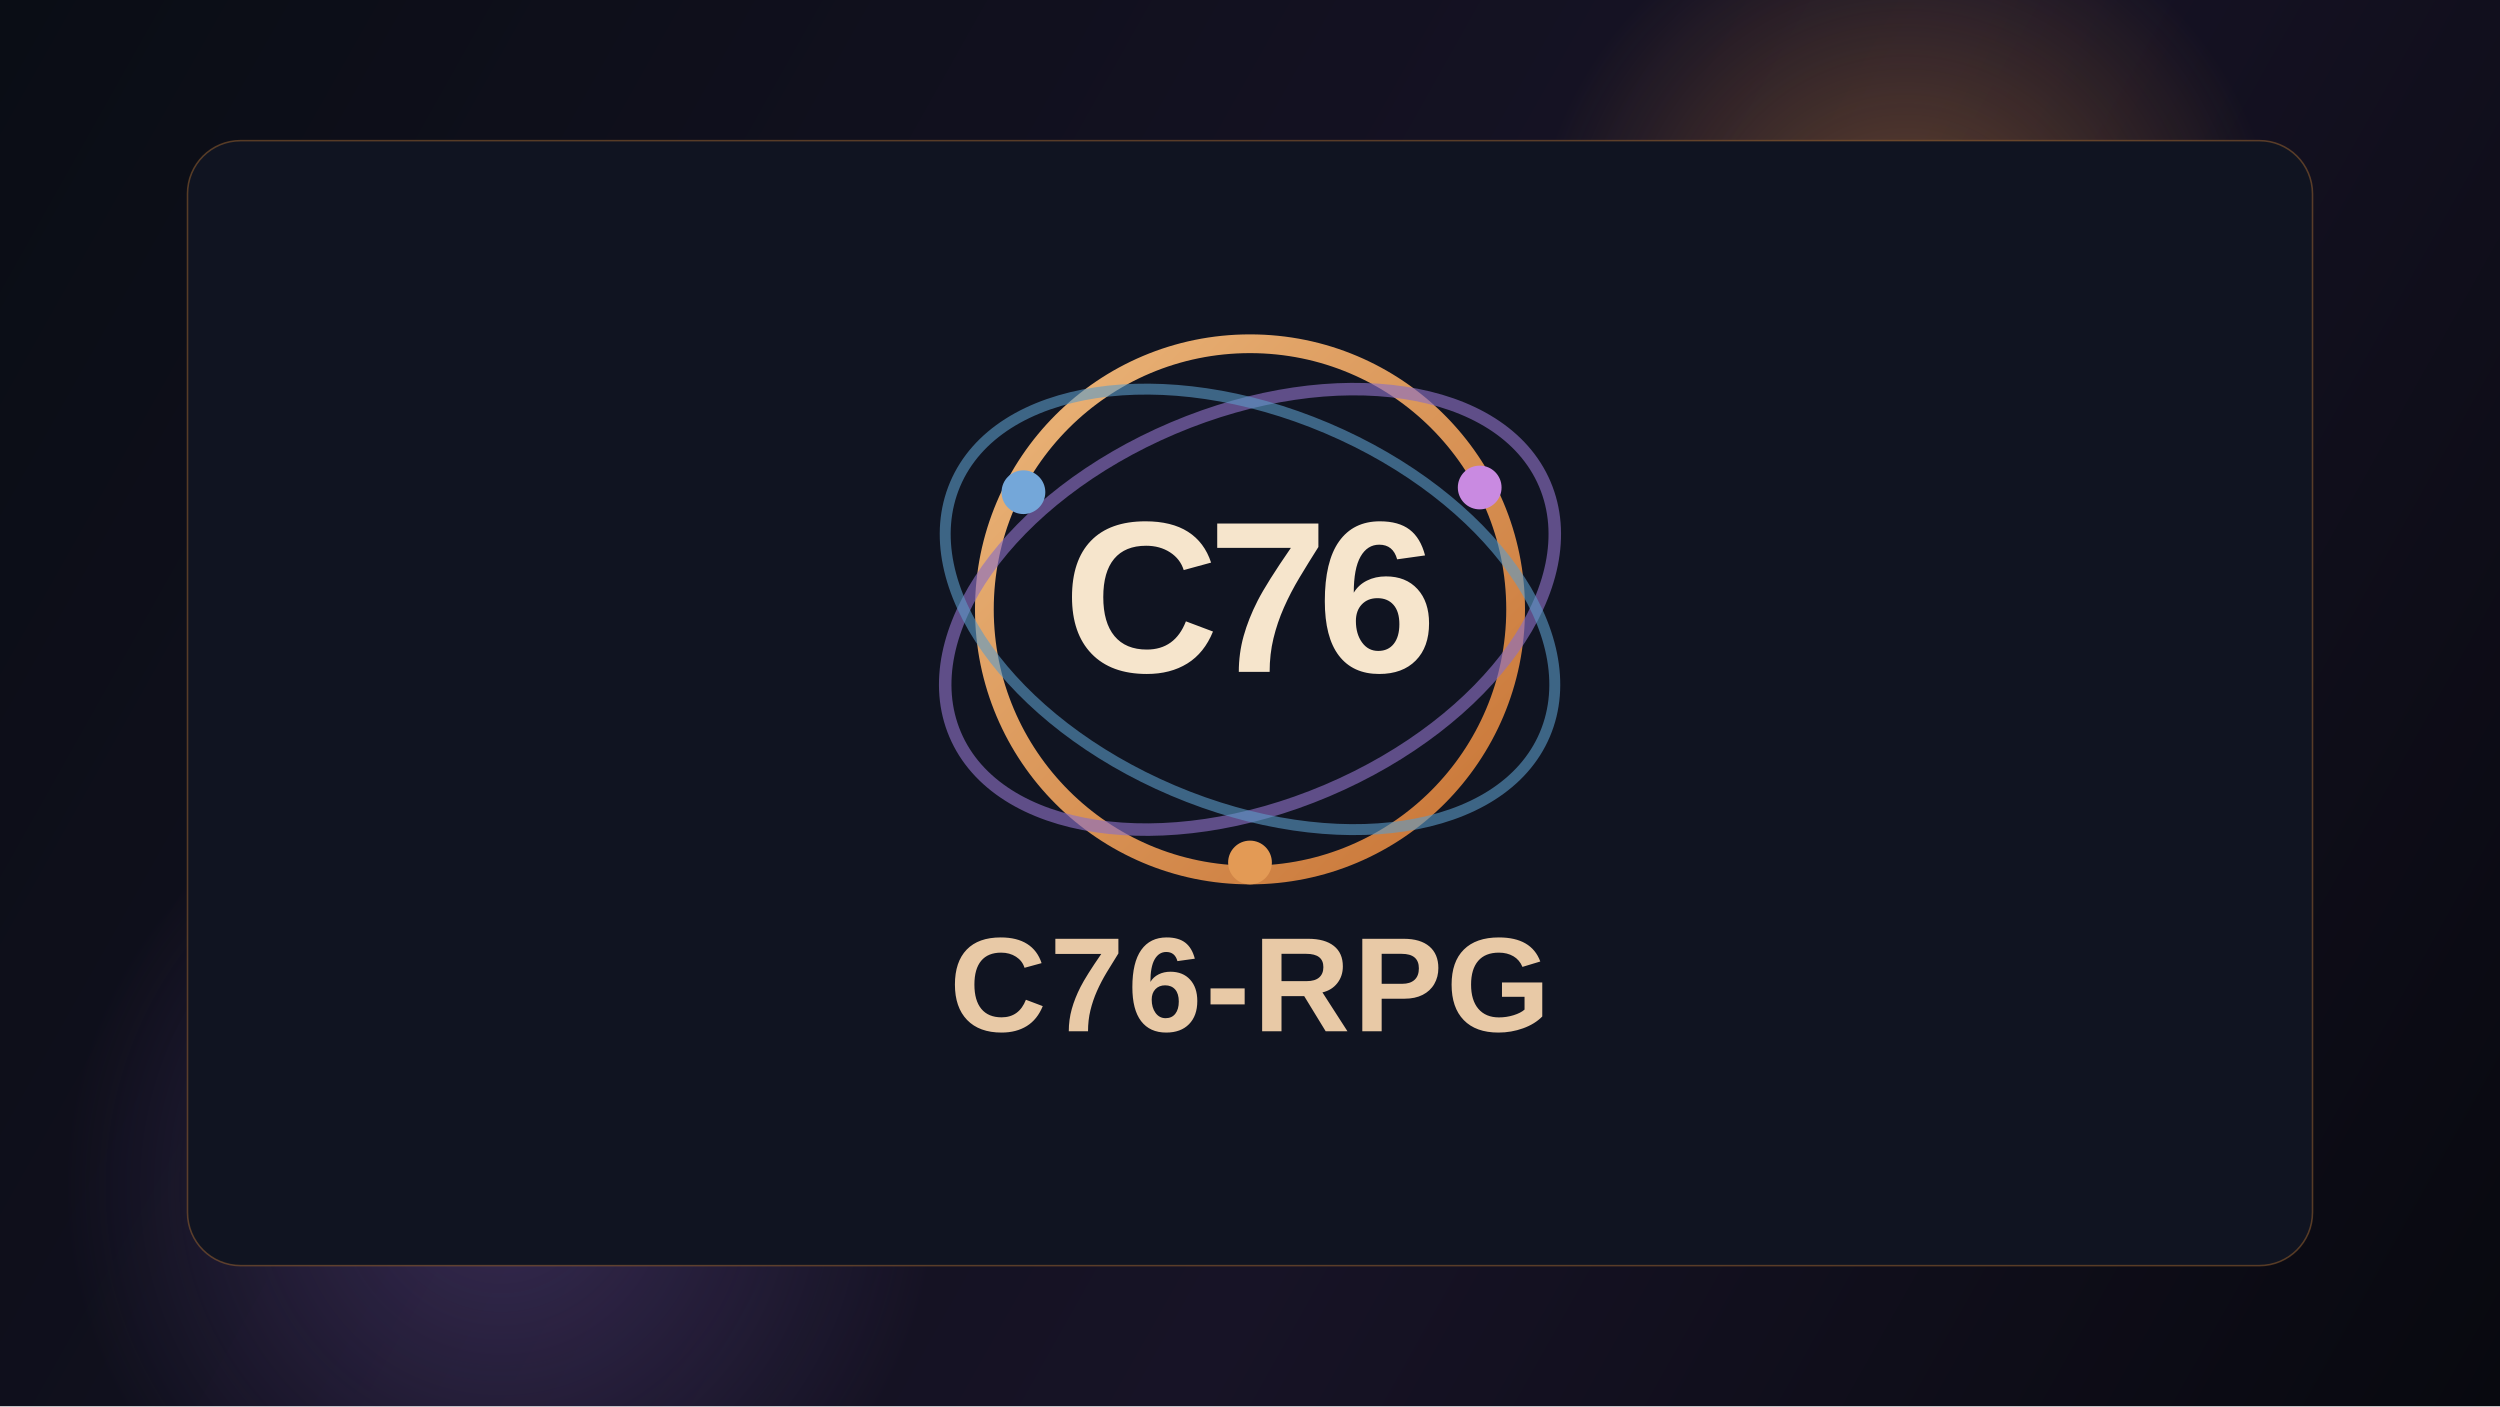
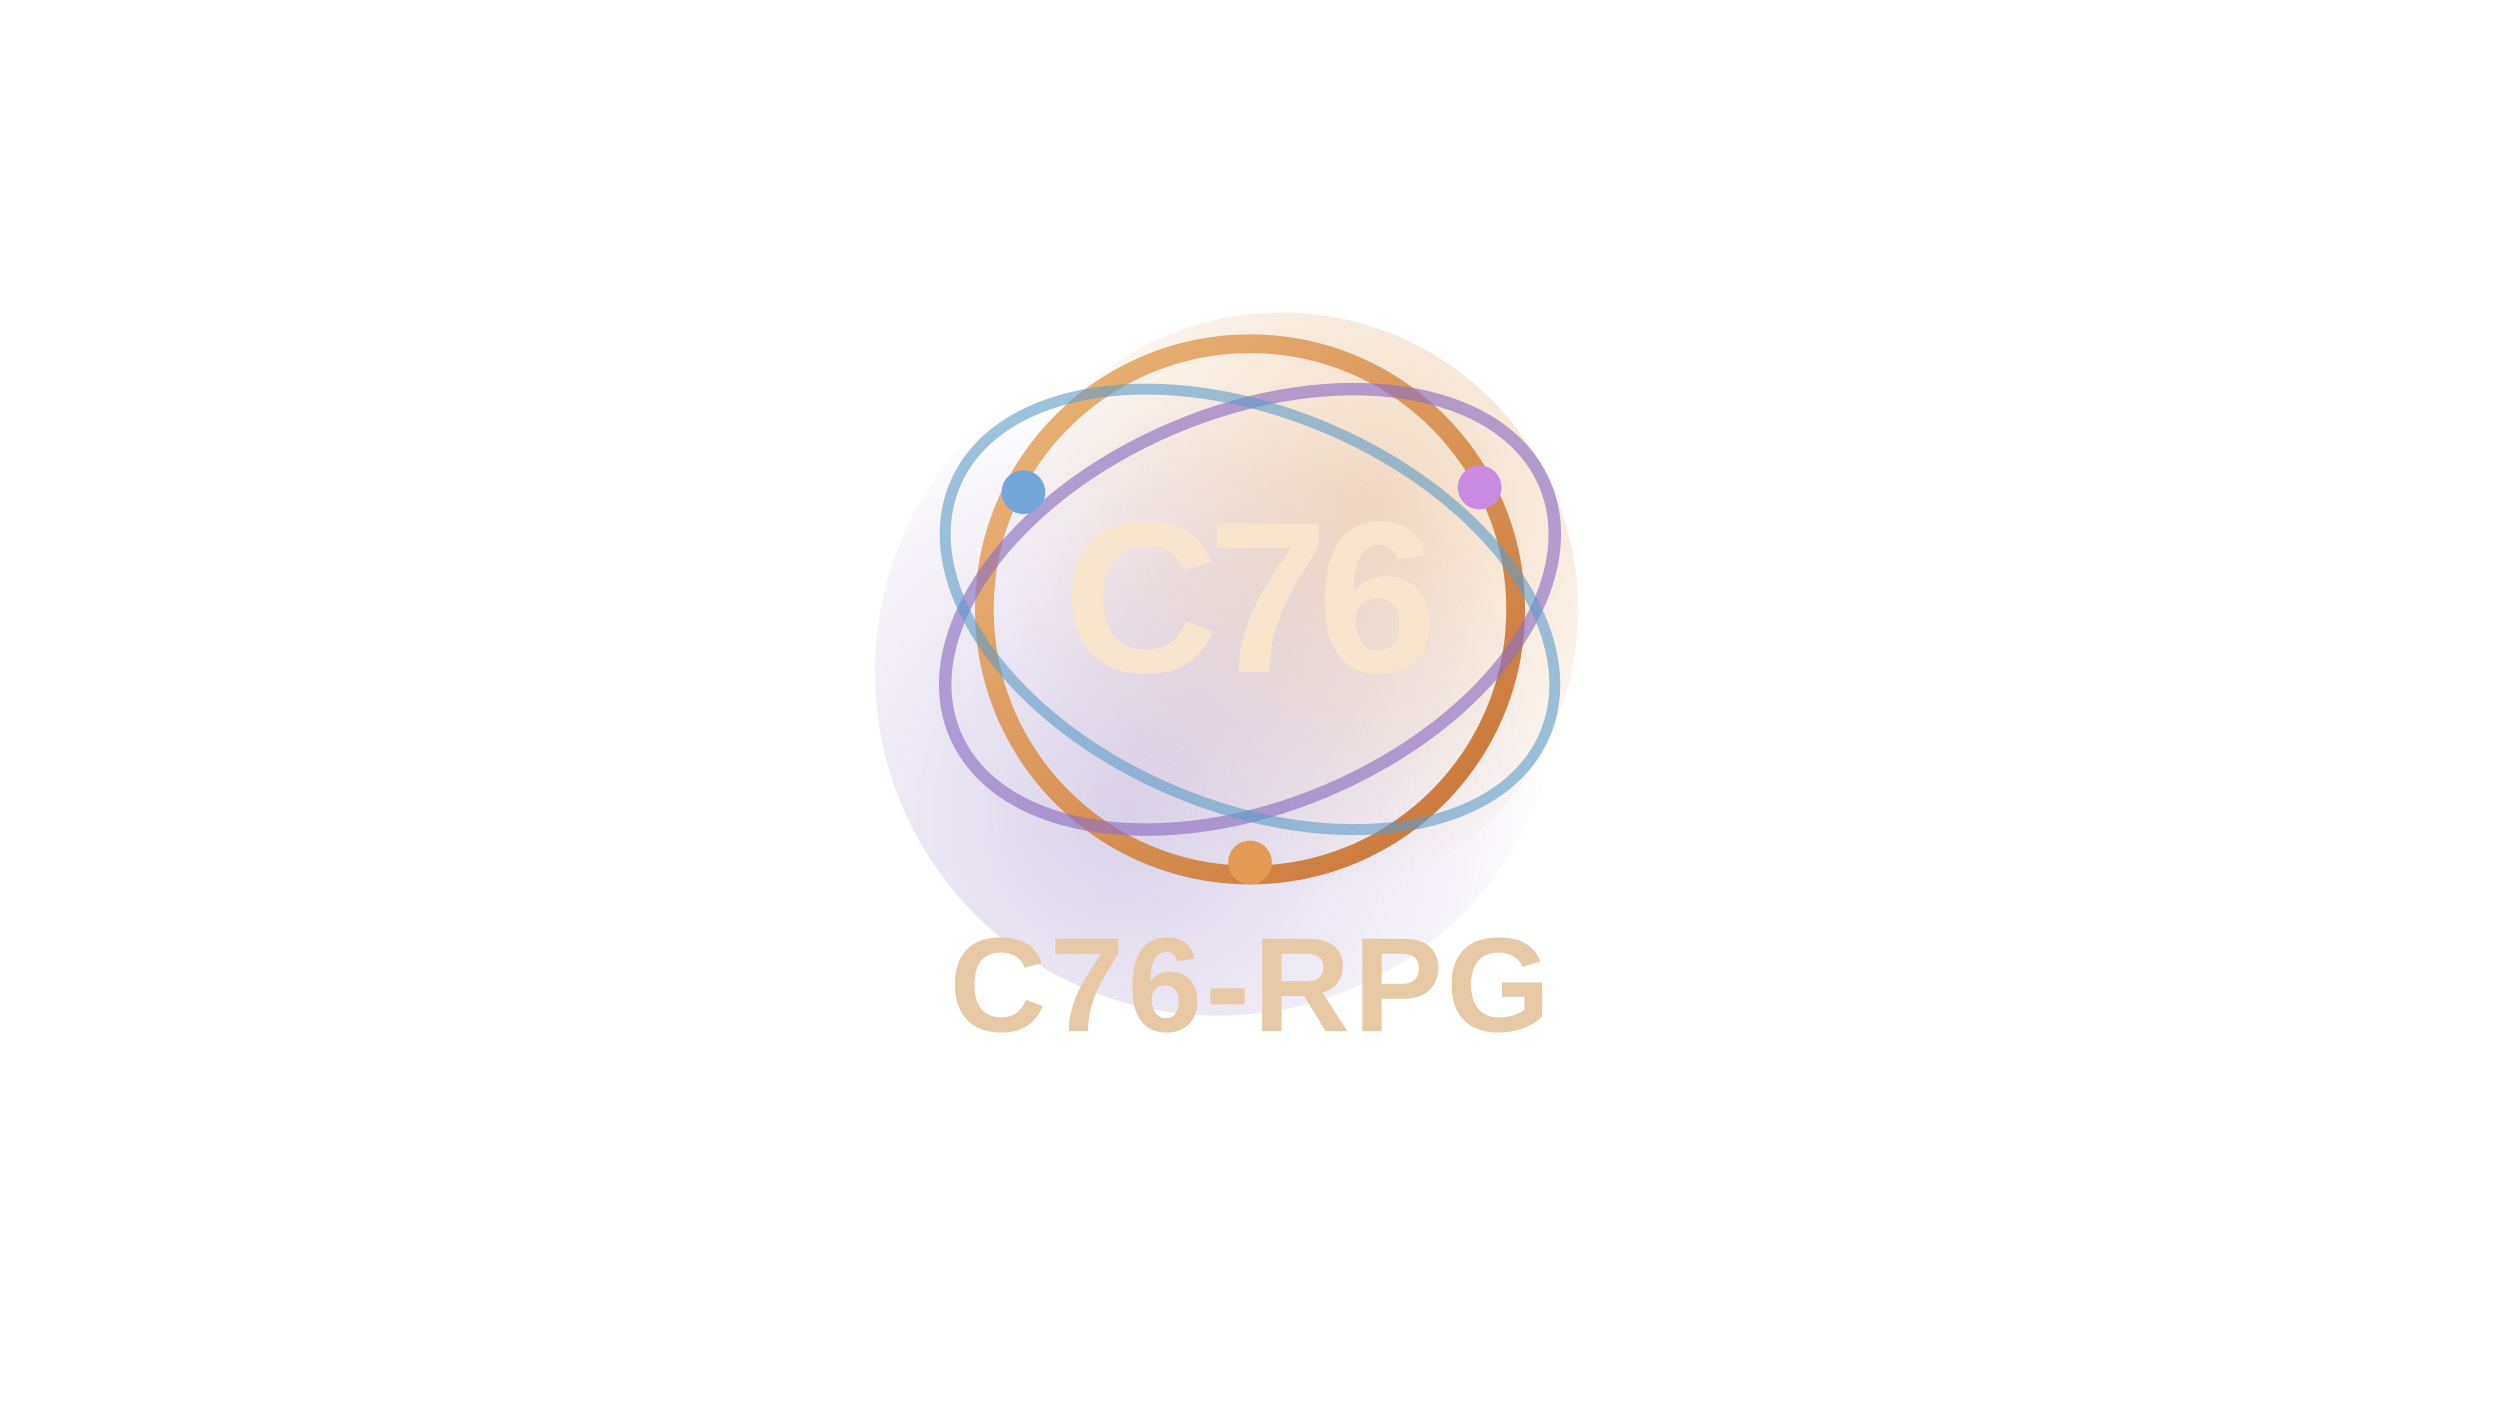
<svg xmlns="http://www.w3.org/2000/svg" width="1600" height="900" viewBox="0 0 1600 900" fill="none">
  <defs>
-     <linearGradient id="bg" x1="0" y1="0" x2="1600" y2="900" gradientUnits="userSpaceOnUse">
-       <stop stop-color="#0A0D15" />
-       <stop offset="0.6" stop-color="#171326" />
-       <stop offset="1" stop-color="#08090F" />
-     </linearGradient>
-     <radialGradient id="haloA" cx="0" cy="0" r="1" gradientUnits="userSpaceOnUse" gradientTransform="translate(1220 170) rotate(90) scale(240)">
-       <stop stop-color="#D58A3E" stop-opacity="0.42" />
+     <radialGradient id="glowWarm" cx="0" cy="0" r="1" gradientUnits="userSpaceOnUse" gradientTransform="translate(880 320) rotate(90) scale(250)">
+       <stop stop-color="#D58A3E" stop-opacity="0.32" />
      <stop offset="1" stop-color="#D58A3E" stop-opacity="0" />
    </radialGradient>
-     <radialGradient id="haloB" cx="0" cy="0" r="1" gradientUnits="userSpaceOnUse" gradientTransform="translate(320 760) rotate(90) scale(280)">
-       <stop stop-color="#7B5AAE" stop-opacity="0.35" />
+     <radialGradient id="glowCool" cx="0" cy="0" r="1" gradientUnits="userSpaceOnUse" gradientTransform="translate(720 520) rotate(90) scale(280)">
+       <stop stop-color="#7B5AAE" stop-opacity="0.28" />
      <stop offset="1" stop-color="#7B5AAE" stop-opacity="0" />
    </radialGradient>
    <linearGradient id="ring" x1="520" y1="260" x2="920" y2="660" gradientUnits="userSpaceOnUse">
      <stop stop-color="#F0BF84" />
      <stop offset="1" stop-color="#C46D2E" />
    </linearGradient>
  </defs>
-   <rect width="1600" height="900" fill="url(#bg)" />
-   <rect width="1600" height="900" fill="url(#haloA)" />
-   <rect width="1600" height="900" fill="url(#haloB)" />
-   <rect x="120" y="90" width="1360" height="720" rx="34" fill="#101421" stroke="#A86A30" stroke-opacity="0.48" />
+   <circle cx="820" cy="390" r="190" fill="url(#glowWarm)" />
+   <circle cx="780" cy="430" r="220" fill="url(#glowCool)" />
  <circle cx="800" cy="390" r="170" stroke="url(#ring)" stroke-width="12" />
  <ellipse cx="800" cy="390" rx="205" ry="126" transform="rotate(-23 800 390)" stroke="#8C6FC2" stroke-opacity="0.64" stroke-width="8" />
  <ellipse cx="800" cy="390" rx="205" ry="126" transform="rotate(23 800 390)" stroke="#5C9BC8" stroke-opacity="0.6" stroke-width="7" />
  <circle cx="655" cy="315" r="14" fill="#74A7D9" />
  <circle cx="947" cy="312" r="14" fill="#C98AE1" />
  <circle cx="800" cy="552" r="14" fill="#E39A55" />
  <text x="800" y="430" fill="#F6E5CC" font-family="Arial, sans-serif" font-size="138" font-weight="700" text-anchor="middle" letter-spacing="-7">C76</text>
  <text x="800" y="660" fill="#E8C9A6" font-family="Arial, sans-serif" font-size="86" font-weight="700" text-anchor="middle" letter-spacing="2">C76-RPG</text>
</svg>
